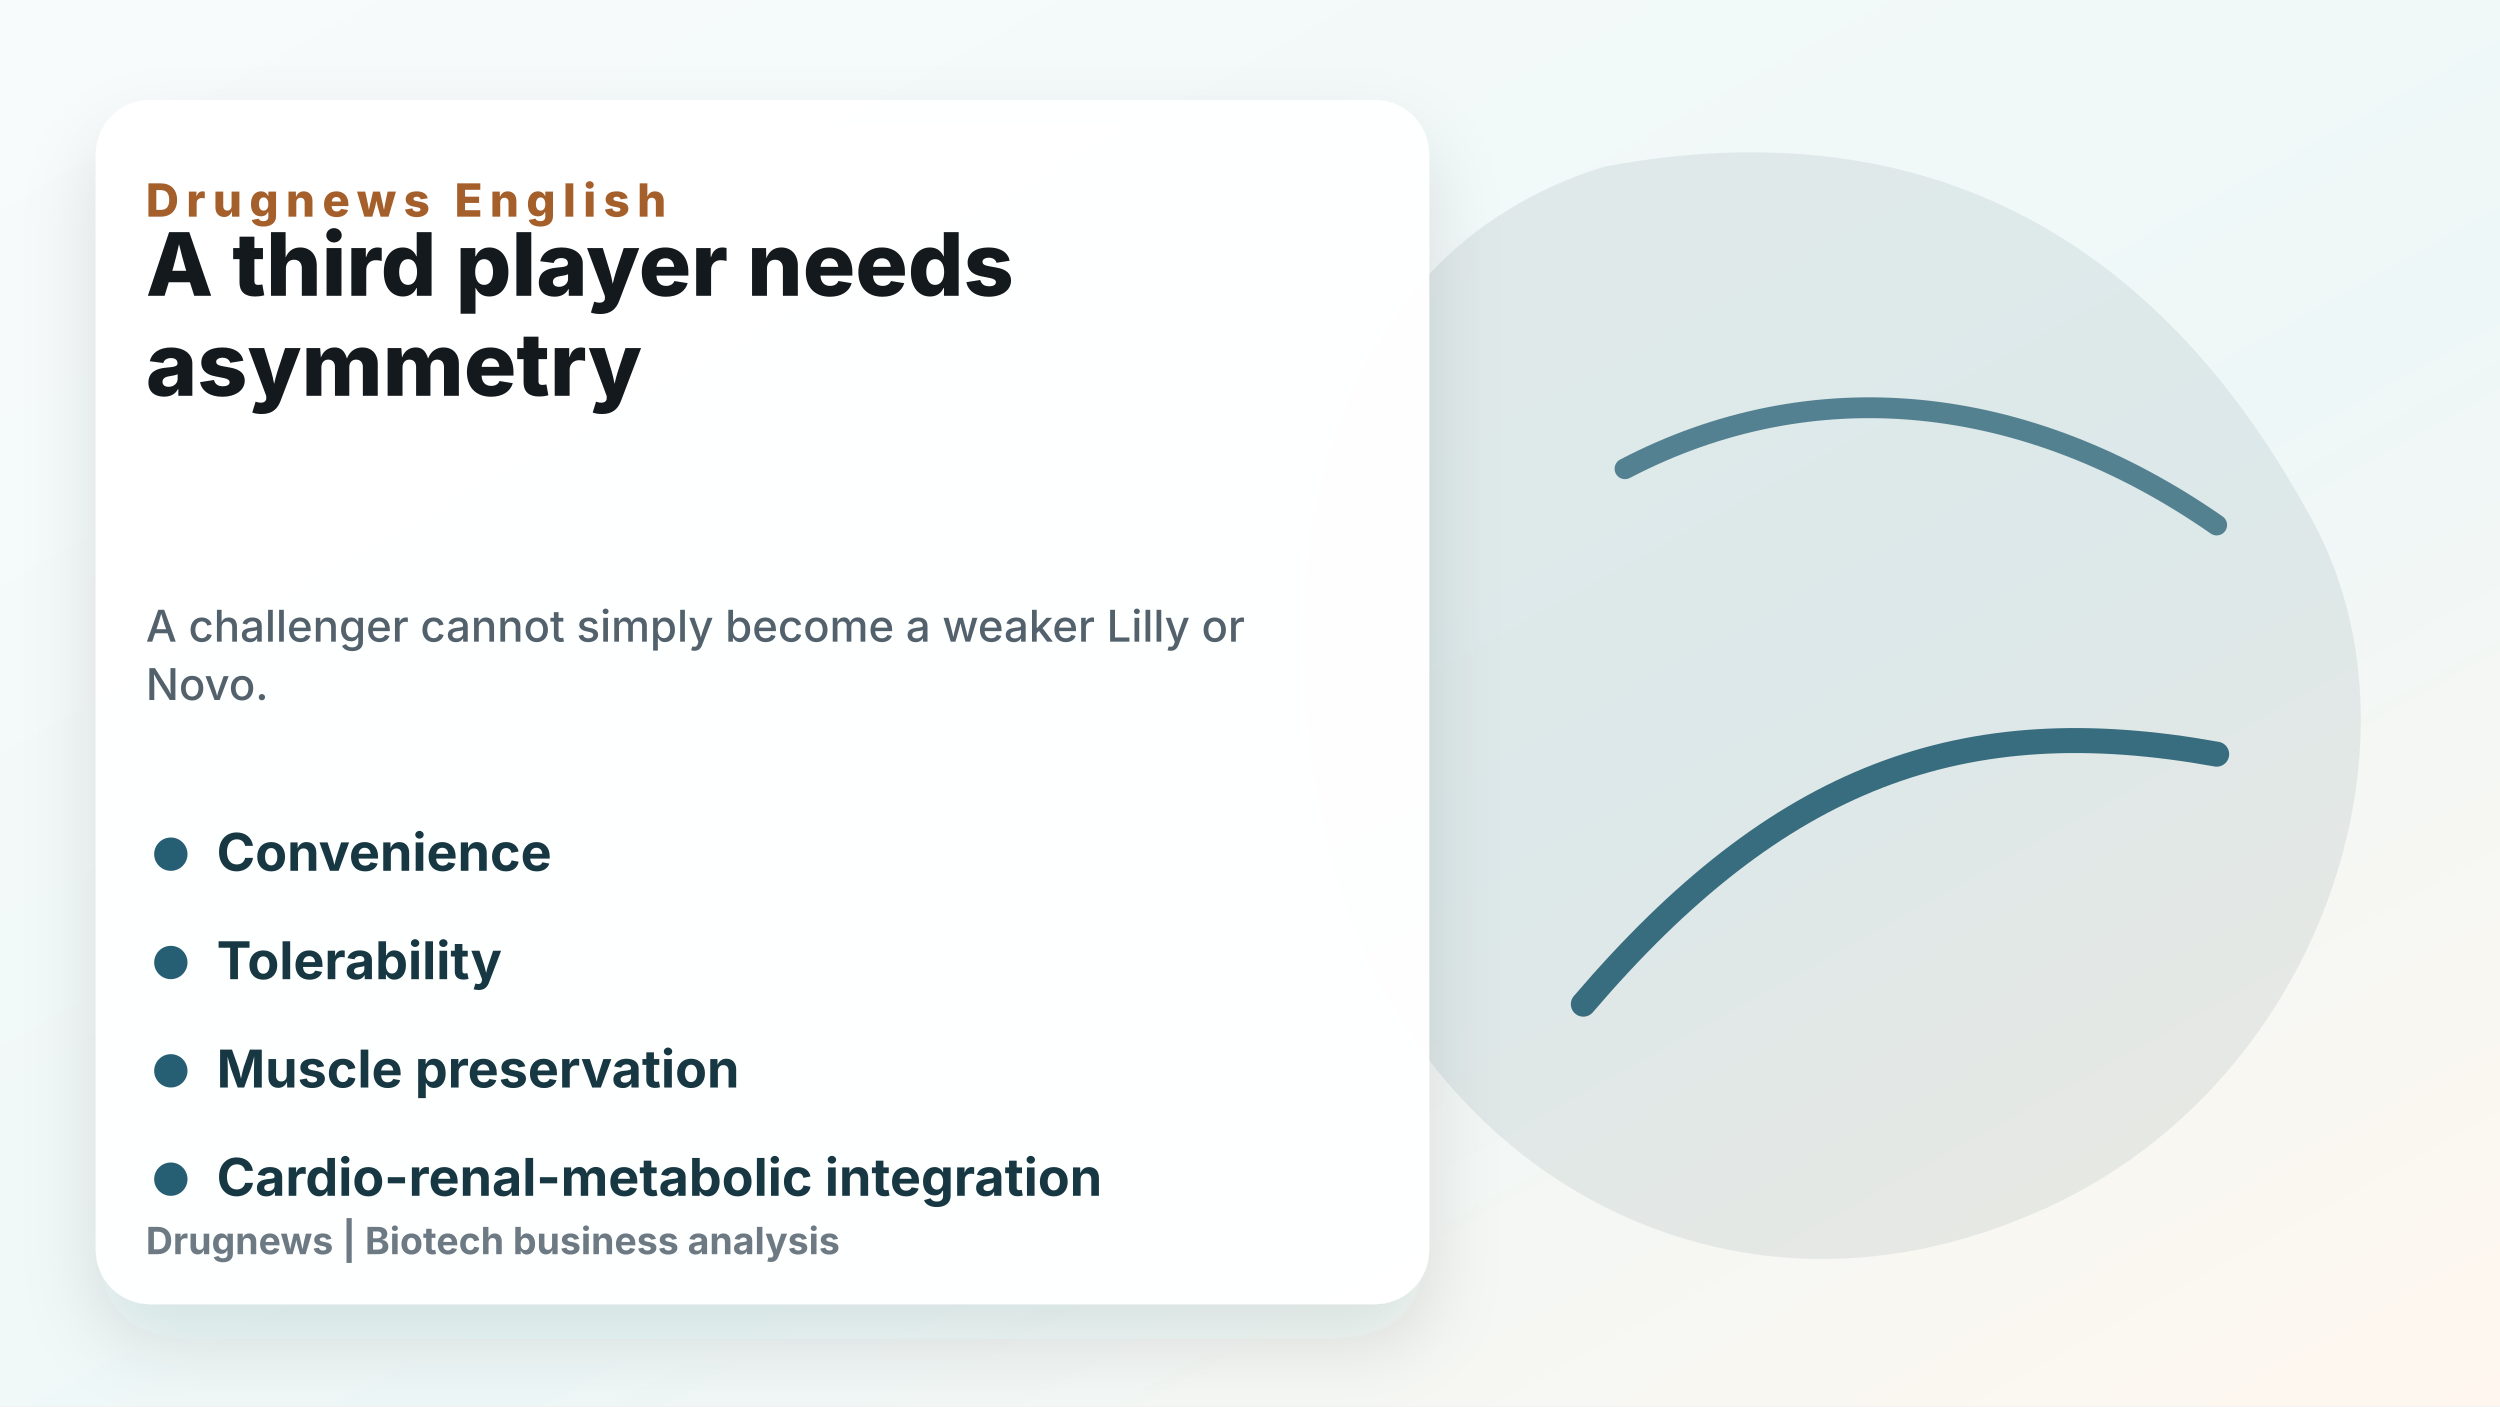
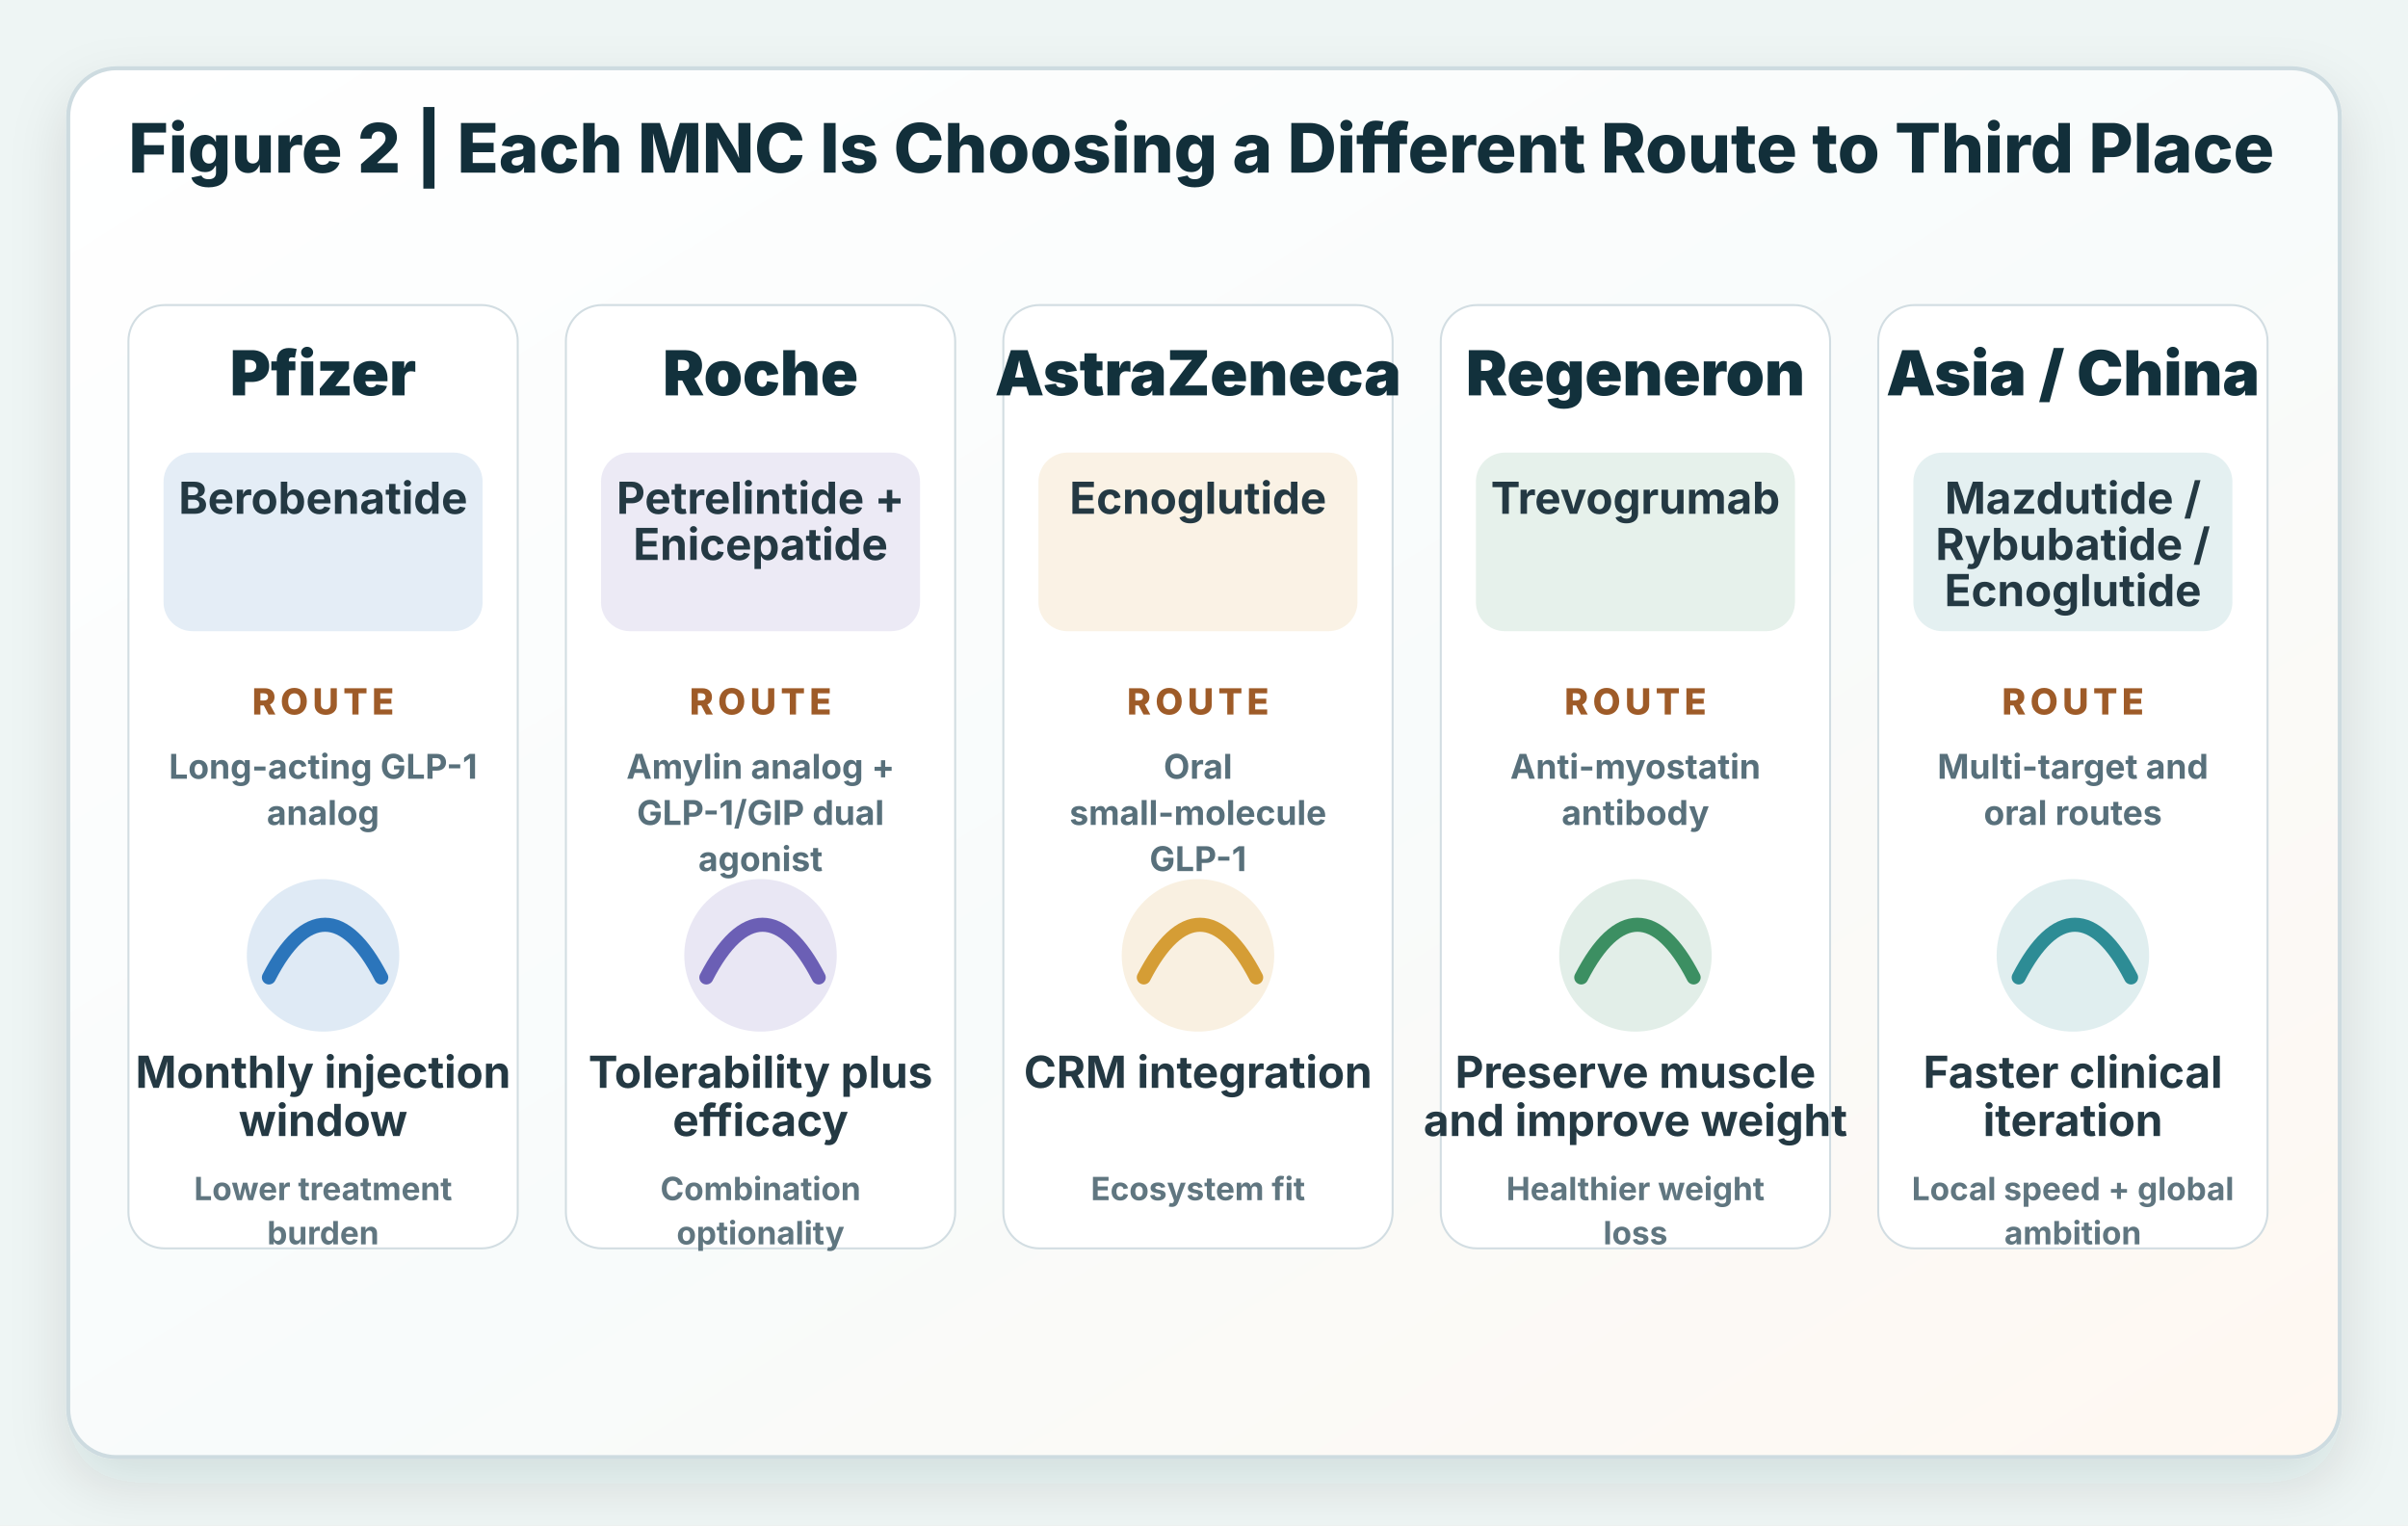
- <svg xmlns="http://www.w3.org/2000/svg" width="1200" height="675" viewBox="0 0 1200 675" role="img" aria-label="A third player needs asymmetry">
+ <svg xmlns="http://www.w3.org/2000/svg" width="1200" height="760" viewBox="0 0 1200 760" role="img" aria-label="Figure 2 | Each MNC Is Choosing a Different Route to Third Place">
  <defs>
-     <linearGradient id="bg" x1="0" y1="0" x2="1" y2="1">
-       <stop offset="0%" stop-color="#f8fbfb" />
-       <stop offset="60%" stop-color="#eef7f7" />
-       <stop offset="100%" stop-color="#fff7ef" />
+     <linearGradient id="sheet" x1="0" y1="0" x2="1" y2="1">
+       <stop offset="0%" stop-color="#ffffff" />
+       <stop offset="54%" stop-color="#f8fbfb" />
+       <stop offset="100%" stop-color="#fff8f1" />
    </linearGradient>
-     <filter id="shadow" x="-20%" y="-20%" width="140%" height="140%">
-       <feDropShadow dx="0" dy="18" stdDeviation="18" flood-color="#12313c" flood-opacity="0.12" />
+     <filter id="softShadow" x="-20%" y="-20%" width="140%" height="140%">
+       <feDropShadow dx="0" dy="12" stdDeviation="14" flood-color="#12313c" flood-opacity=".12" />
    </filter>
  </defs>
  <style>
-     .label{font:800 22px Inter,Arial,sans-serif;letter-spacing:.16em;text-transform:uppercase;fill:#a45f2b}
-     .title{font:800 42px Inter,Arial,sans-serif;fill:#14191d}
-     .subtitle{font:500 21px Inter,Arial,sans-serif;fill:#52616b}
-     .point{font:750 25px Inter,Arial,sans-serif;fill:#173843}
-     .small{font:700 18px Inter,Arial,sans-serif;fill:#6d7a83}
+     .title{font:800 34px Inter,Arial,sans-serif;fill:#122f3a}
+     .eyebrow{font:800 18px Inter,Arial,sans-serif;letter-spacing:.12em;fill:#9e5b28;text-transform:uppercase}
+     .label{font:800 25px Inter,Arial,sans-serif;fill:#12313c}
+     .body{font:700 22px Inter,Arial,sans-serif;fill:#243943}
+     .note{font:700 17px Inter,Arial,sans-serif;fill:#58707b}
+     .small{font:700 16px Inter,Arial,sans-serif;fill:#607680}
+     .axis{font:800 20px Inter,Arial,sans-serif;fill:#265f73}
+     .brand{font:900 31px Inter,Arial,sans-serif;fill:#12313c}
  </style>
-   <rect width="1200" height="675" fill="url(#bg)" />
-   <path d="M770 80 C930 50 1040 120 1110 250 C1170 360 1110 530 970 585 C820 646 678 555 640 416 C602 276 634 122 770 80Z" fill="#12313c" opacity="0.08" />
-   <path d="M760 482 C854 372 942 340 1064 362" fill="none" stroke="#265f73" stroke-width="12" stroke-linecap="round" opacity=".9" />
-   <path d="M780 225 C870 178 972 188 1064 252" fill="none" stroke="#265f73" stroke-width="10" stroke-linecap="round" opacity=".75" />
-   <g filter="url(#shadow)">
-     <rect x="46" y="48" width="640" height="578" rx="26" fill="#fff" opacity=".95" />
+   <rect width="1200" height="760" fill="#eef5f4" />
+   <rect x="34" y="34" width="1132" height="692" rx="24" fill="url(#sheet)" stroke="#cddbe0" stroke-width="2" filter="url(#softShadow)" />
+   <text x="64" y="86" class="title">Figure 2 | Each MNC Is Choosing a Different Route to Third Place</text>
+   <g transform="translate(64 152)">
+     <rect x="0" y="0" width="194" height="470" rx="18" fill="#fff" stroke="#d2dde2" />
+     <text x="97" y="45" class="brand" text-anchor="middle" fill="#2b75bb">Pfizer</text>
+     <rect x="18" y="74" width="158" height="88" rx="14" fill="#2b75bb" opacity=".13" stroke="#2b75bb" />
+     <text x="97" y="104" class="body" text-anchor="middle">Berobenatide</text>
+     <text x="97" y="204" class="eyebrow" text-anchor="middle">ROUTE</text>
+     <text x="97" y="236" class="note" text-anchor="middle">Long-acting GLP-1</text>
+     <text x="97" y="259" class="note" text-anchor="middle">analog</text>
+     <circle cx="97" cy="324" r="38" fill="#2b75bb" opacity=".15" />
+     <path d="M70 335 C88 300 108 300 126 335" fill="none" stroke="#2b75bb" stroke-width="7" stroke-linecap="round" />
+     <text x="97" y="390" class="body" text-anchor="middle">Monthly injection</text>
+     <text x="97" y="414" class="body" text-anchor="middle">window</text>
+     <text x="97" y="446" class="small" text-anchor="middle">Lower treatment</text>
+     <text x="97" y="468" class="small" text-anchor="middle">burden</text>
  </g>
-   <text x="70" y="104" class="label">Drugnews English</text>
-   <text x="70" y="142" class="title">A third player needs</text>
-   <text x="70" y="190" class="title">asymmetry</text>
-   <text x="70" y="308" class="subtitle">A challenger cannot simply become a weaker Lilly or</text>
-   <text x="70" y="336" class="subtitle">Novo.</text>
-   <g>
-     <circle cx="82" cy="410" r="8" fill="#265f73" />
-     <text x="104" y="418" class="point">Convenience</text>
+   <g transform="translate(282 152)">
+     <rect x="0" y="0" width="194" height="470" rx="18" fill="#fff" stroke="#d2dde2" />
+     <text x="97" y="45" class="brand" text-anchor="middle" fill="#6b5fb5">Roche</text>
+     <rect x="18" y="74" width="158" height="88" rx="14" fill="#6b5fb5" opacity=".13" stroke="#6b5fb5" />
+     <text x="97" y="104" class="body" text-anchor="middle">Petrelintide +</text>
+     <text x="97" y="127" class="body" text-anchor="middle">Enicepatide</text>
+     <text x="97" y="204" class="eyebrow" text-anchor="middle">ROUTE</text>
+     <text x="97" y="236" class="note" text-anchor="middle">Amylin analog +</text>
+     <text x="97" y="259" class="note" text-anchor="middle">GLP-1/GIP dual</text>
+     <text x="97" y="282" class="note" text-anchor="middle">agonist</text>
+     <circle cx="97" cy="324" r="38" fill="#6b5fb5" opacity=".15" />
+     <path d="M70 335 C88 300 108 300 126 335" fill="none" stroke="#6b5fb5" stroke-width="7" stroke-linecap="round" />
+     <text x="97" y="390" class="body" text-anchor="middle">Tolerability plus</text>
+     <text x="97" y="414" class="body" text-anchor="middle">efficacy</text>
+     <text x="97" y="446" class="small" text-anchor="middle">Combination</text>
+     <text x="97" y="468" class="small" text-anchor="middle">optionality</text>
  </g>
-   <g>
-     <circle cx="82" cy="462" r="8" fill="#265f73" />
-     <text x="104" y="470" class="point">Tolerability</text>
+   <g transform="translate(500 152)">
+     <rect x="0" y="0" width="194" height="470" rx="18" fill="#fff" stroke="#d2dde2" />
+     <text x="97" y="45" class="brand" text-anchor="middle" fill="#d59d35">AstraZeneca</text>
+     <rect x="18" y="74" width="158" height="88" rx="14" fill="#d59d35" opacity=".13" stroke="#d59d35" />
+     <text x="97" y="104" class="body" text-anchor="middle">Ecnoglutide</text>
+     <text x="97" y="204" class="eyebrow" text-anchor="middle">ROUTE</text>
+     <text x="97" y="236" class="note" text-anchor="middle">Oral</text>
+     <text x="97" y="259" class="note" text-anchor="middle">small-molecule</text>
+     <text x="97" y="282" class="note" text-anchor="middle">GLP-1</text>
+     <circle cx="97" cy="324" r="38" fill="#d59d35" opacity=".15" />
+     <path d="M70 335 C88 300 108 300 126 335" fill="none" stroke="#d59d35" stroke-width="7" stroke-linecap="round" />
+     <text x="97" y="390" class="body" text-anchor="middle">CRM integration</text>
+     <text x="97" y="446" class="small" text-anchor="middle">Ecosystem fit</text>
  </g>
-   <g>
-     <circle cx="82" cy="514" r="8" fill="#265f73" />
-     <text x="104" y="522" class="point">Muscle preservation</text>
+   <g transform="translate(718 152)">
+     <rect x="0" y="0" width="194" height="470" rx="18" fill="#fff" stroke="#d2dde2" />
+     <text x="97" y="45" class="brand" text-anchor="middle" fill="#3c8f62">Regeneron</text>
+     <rect x="18" y="74" width="158" height="88" rx="14" fill="#3c8f62" opacity=".13" stroke="#3c8f62" />
+     <text x="97" y="104" class="body" text-anchor="middle">Trevogrumab</text>
+     <text x="97" y="204" class="eyebrow" text-anchor="middle">ROUTE</text>
+     <text x="97" y="236" class="note" text-anchor="middle">Anti-myostatin</text>
+     <text x="97" y="259" class="note" text-anchor="middle">antibody</text>
+     <circle cx="97" cy="324" r="38" fill="#3c8f62" opacity=".15" />
+     <path d="M70 335 C88 300 108 300 126 335" fill="none" stroke="#3c8f62" stroke-width="7" stroke-linecap="round" />
+     <text x="97" y="390" class="body" text-anchor="middle">Preserve muscle</text>
+     <text x="97" y="414" class="body" text-anchor="middle">and improve weight</text>
+     <text x="97" y="446" class="small" text-anchor="middle">Healthier weight</text>
+     <text x="97" y="468" class="small" text-anchor="middle">loss</text>
  </g>
-   <g>
-     <circle cx="82" cy="566" r="8" fill="#265f73" />
-     <text x="104" y="574" class="point">Cardio-renal-metabolic integration</text>
+   <g transform="translate(936 152)">
+     <rect x="0" y="0" width="194" height="470" rx="18" fill="#fff" stroke="#d2dde2" />
+     <text x="97" y="45" class="brand" text-anchor="middle" fill="#2d8c95">Asia / China</text>
+     <rect x="18" y="74" width="158" height="88" rx="14" fill="#2d8c95" opacity=".13" stroke="#2d8c95" />
+     <text x="97" y="104" class="body" text-anchor="middle">Mazdutide /</text>
+     <text x="97" y="127" class="body" text-anchor="middle">Rybubatide /</text>
+     <text x="97" y="150" class="body" text-anchor="middle">Ecnoglutide</text>
+     <text x="97" y="204" class="eyebrow" text-anchor="middle">ROUTE</text>
+     <text x="97" y="236" class="note" text-anchor="middle">Multi-target and</text>
+     <text x="97" y="259" class="note" text-anchor="middle">oral routes</text>
+     <circle cx="97" cy="324" r="38" fill="#2d8c95" opacity=".15" />
+     <path d="M70 335 C88 300 108 300 126 335" fill="none" stroke="#2d8c95" stroke-width="7" stroke-linecap="round" />
+     <text x="97" y="390" class="body" text-anchor="middle">Faster clinical</text>
+     <text x="97" y="414" class="body" text-anchor="middle">iteration</text>
+     <text x="97" y="446" class="small" text-anchor="middle">Local speed + global</text>
+     <text x="97" y="468" class="small" text-anchor="middle">ambition</text>
  </g>
-   <text x="70" y="602" class="small">Drugnews | Biotech business analysis</text>
</svg>
